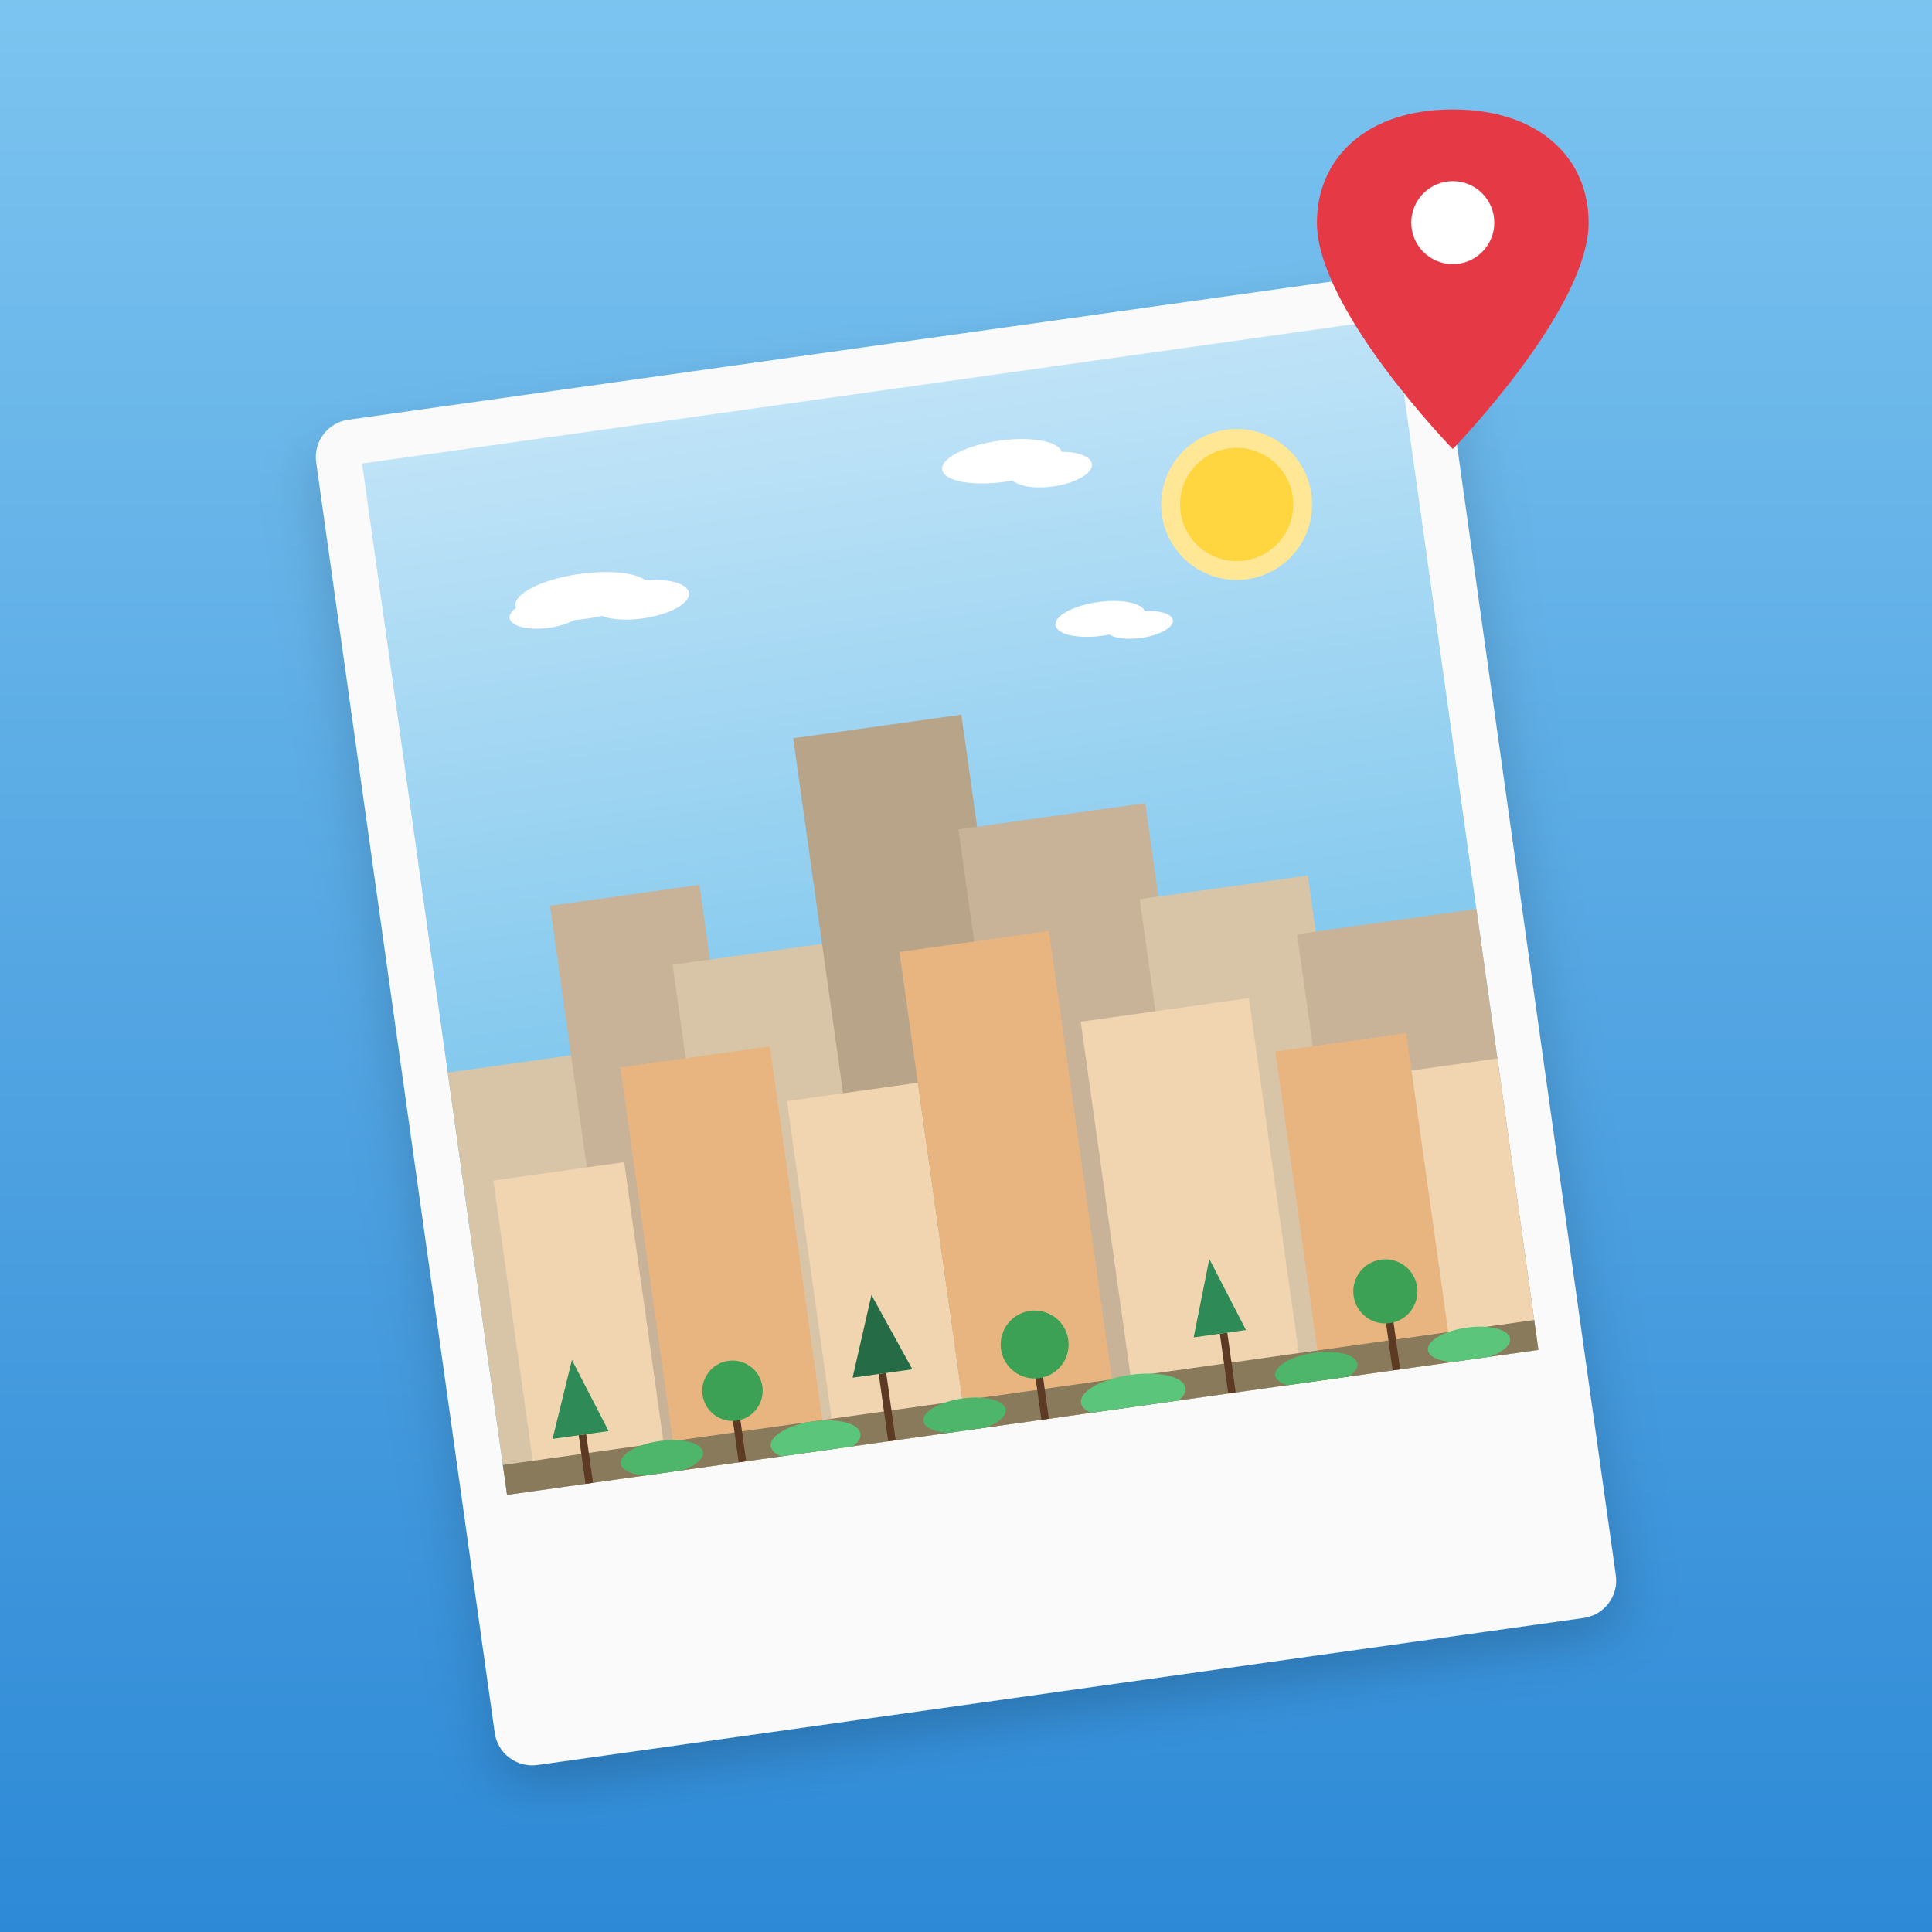
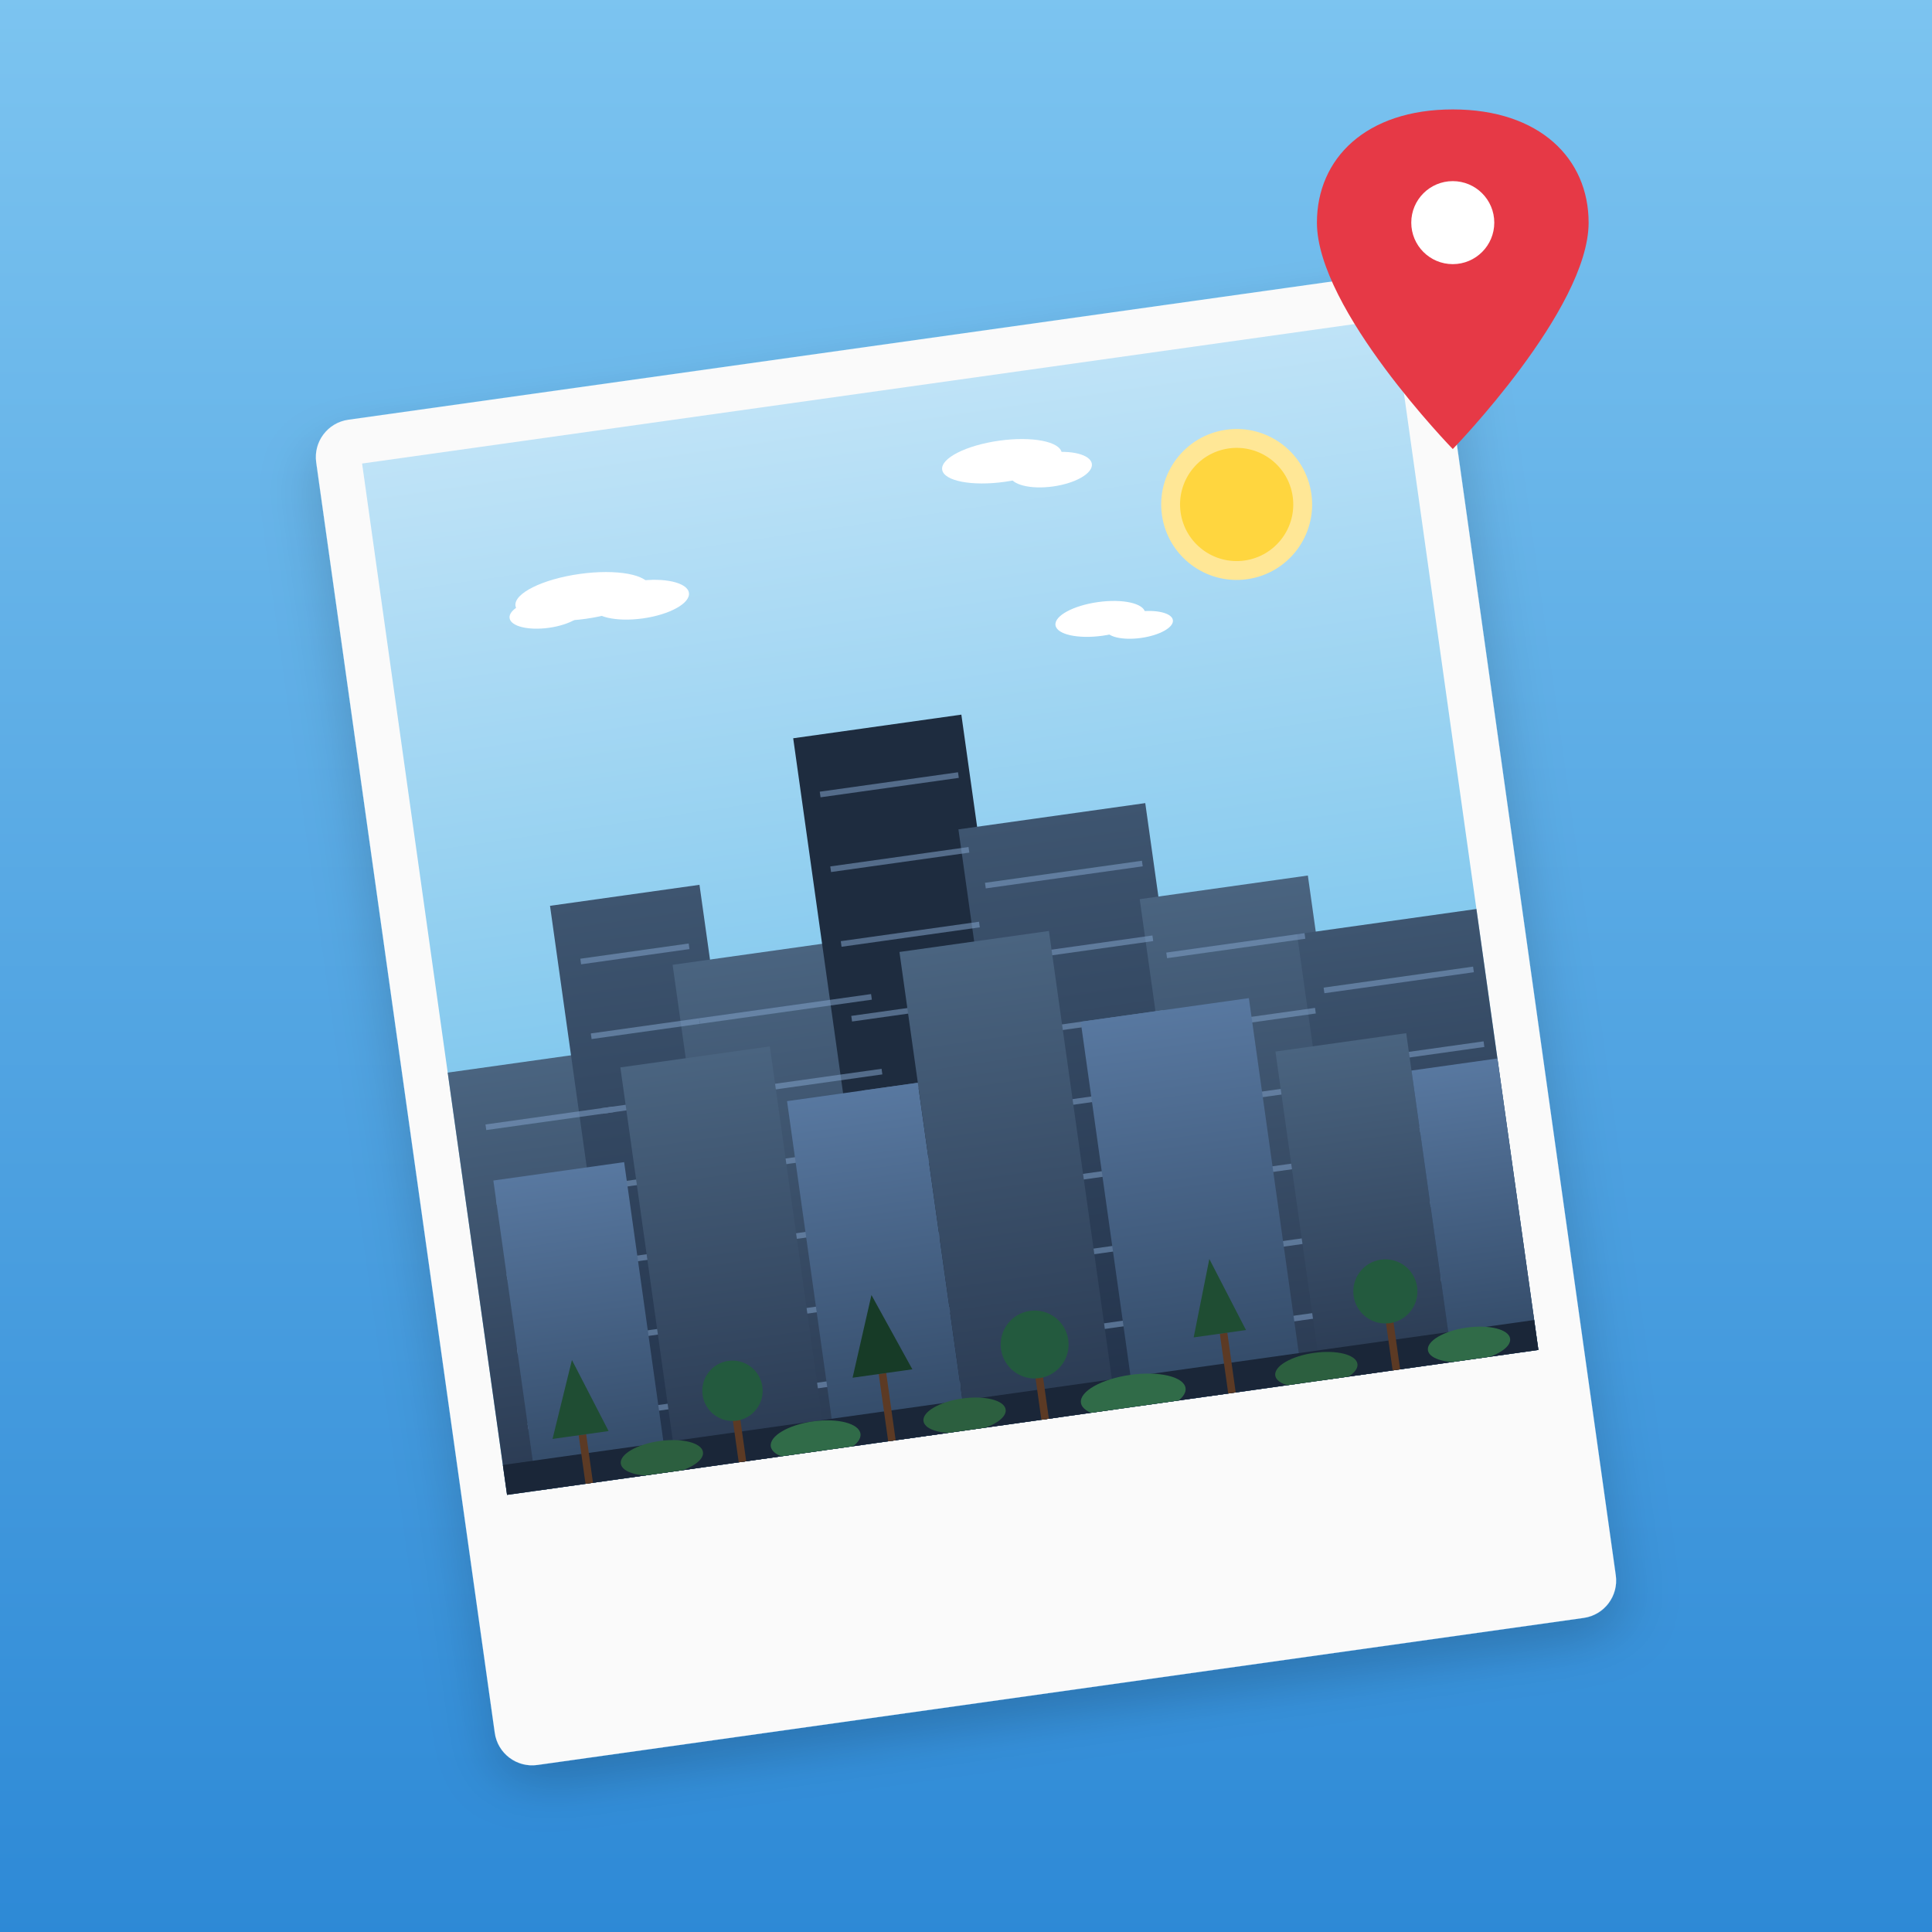
<svg xmlns="http://www.w3.org/2000/svg" viewBox="0 0 1024 1024" width="1024" height="1024">
  <defs>
    <linearGradient id="bg" x1="0" y1="0" x2="0" y2="1">
      <stop offset="0%" stop-color="#7CC4F0" />
      <stop offset="100%" stop-color="#2D89D6" />
    </linearGradient>
    <linearGradient id="sky" x1="0" y1="0" x2="0" y2="1">
      <stop offset="0%" stop-color="#BFE3F7" />
      <stop offset="100%" stop-color="#5BB7E8" />
+     </linearGradient>
+     <linearGradient id="metalA" x1="0" y1="0" x2="0" y2="1">
+       <stop offset="0%" stop-color="#4A6480" />
+       <stop offset="100%" stop-color="#2A3A52" />
+     </linearGradient>
+     <linearGradient id="metalB" x1="0" y1="0" x2="0" y2="1">
+       <stop offset="0%" stop-color="#3E5570" />
+       <stop offset="100%" stop-color="#22324A" />
+     </linearGradient>
+     <linearGradient id="metalC" x1="0" y1="0" x2="0" y2="1">
+       <stop offset="0%" stop-color="#5878A0" />
+       <stop offset="100%" stop-color="#324966" />
    </linearGradient>
    <filter id="polaroidShadow" x="-20%" y="-20%" width="140%" height="140%">
      <feGaussianBlur in="SourceAlpha" stdDeviation="14" />
      <feOffset dy="12" />
      <feComponentTransfer>
        <feFuncA type="linear" slope="0.18" />
      </feComponentTransfer>
      <feMerge>
        <feMergeNode />
        <feMergeNode in="SourceGraphic" />
      </feMerge>
    </filter>
    <clipPath id="photoClip">
      <rect x="-276" y="-336" width="552" height="552" />
    </clipPath>
  </defs>
  <rect width="1024" height="1024" fill="url(#bg)" />
  <g transform="translate(512 540) rotate(-8)">
    <rect x="-300" y="-360" width="600" height="720" rx="20" fill="#FAFAFA" filter="url(#polaroidShadow)" />
    <g clip-path="url(#photoClip)">
      <rect x="-276" y="-336" width="552" height="552" fill="url(#sky)" />
      <circle cx="180" cy="-250" r="40" fill="#FFE796" />
      <circle cx="180" cy="-250" r="30" fill="#FFD63F" />
      <g fill="#FFFFFF">
        <ellipse cx="-170" cy="-250" rx="36" ry="12" />
        <ellipse cx="-140" cy="-244" rx="26" ry="10" />
        <ellipse cx="-190" cy="-244" rx="20" ry="8" />
        <ellipse cx="60" cy="-290" rx="32" ry="11" />
        <ellipse cx="85" cy="-282" rx="22" ry="9" />
        <ellipse cx="100" cy="-200" rx="24" ry="9" />
        <ellipse cx="120" cy="-194" rx="18" ry="7" />
      </g>
-       <rect x="-276" y="-10" width="100" height="226" fill="#D8C5A8" />
-       <rect x="-210" y="-90" width="80" height="306" fill="#C8B398" />
-       <rect x="-150" y="-50" width="110" height="266" fill="#D8C5A8" />
-       <rect x="-70" y="-160" width="90" height="376" fill="#B8A488" />
-       <rect x="10" y="-100" width="100" height="316" fill="#C8B398" />
-       <rect x="100" y="-50" width="90" height="266" fill="#D8C5A8" />
-       <rect x="180" y="-20" width="96" height="236" fill="#C8B398" />
-       <rect x="-260" y="50" width="70" height="166" fill="#F0D5B0" />
-       <rect x="-185" y="0" width="80" height="216" fill="#E8B580" />
-       <rect x="-100" y="30" width="70" height="186" fill="#F0D5B0" />
-       <rect x="-30" y="-40" width="80" height="256" fill="#E8B580" />
-       <rect x="60" y="10" width="90" height="206" fill="#F0D5B0" />
-       <rect x="160" y="40" width="70" height="176" fill="#E8B580" />
-       <rect x="230" y="60" width="46" height="156" fill="#F0D5B0" />
-       <rect x="-276" y="200" width="552" height="16" fill="#8A7A5C" />
+       <rect x="-276" y="-10" width="100" height="226" fill="url(#metalA)" />
+       <rect x="-210" y="-90" width="80" height="306" fill="url(#metalB)" />
+       <rect x="-150" y="-50" width="110" height="266" fill="url(#metalA)" />
+       <rect x="-70" y="-160" width="90" height="376" fill="#1E2C3F" />
+       <rect x="10" y="-100" width="100" height="316" fill="url(#metalB)" />
+       <rect x="100" y="-50" width="90" height="266" fill="url(#metalA)" />
+       <rect x="180" y="-20" width="96" height="236" fill="url(#metalB)" />
+       <g fill="#7FA0C8" opacity="0.55">
+         <rect x="-260" y="20" width="68" height="3" />
+         <rect x="-260" y="60" width="68" height="3" />
+         <rect x="-260" y="100" width="68" height="3" />
+         <rect x="-260" y="140" width="68" height="3" />
+         <rect x="-260" y="180" width="68" height="3" />
+         <rect x="-198" y="-60" width="58" height="3" />
+         <rect x="-198" y="-20" width="58" height="3" />
+         <rect x="-198" y="20" width="58" height="3" />
+         <rect x="-198" y="60" width="58" height="3" />
+         <rect x="-198" y="100" width="58" height="3" />
+         <rect x="-198" y="140" width="58" height="3" />
+         <rect x="-198" y="180" width="58" height="3" />
+         <rect x="-140" y="-20" width="92" height="3" />
+         <rect x="-140" y="20" width="92" height="3" />
+         <rect x="-140" y="60" width="92" height="3" />
+         <rect x="-140" y="100" width="92" height="3" />
+         <rect x="-140" y="140" width="92" height="3" />
+         <rect x="-140" y="180" width="92" height="3" />
+         <rect x="-60" y="-130" width="74" height="3" />
+         <rect x="-60" y="-90" width="74" height="3" />
+         <rect x="-60" y="-50" width="74" height="3" />
+         <rect x="-60" y="-10" width="74" height="3" />
+         <rect x="-60" y="30" width="74" height="3" />
+         <rect x="-60" y="70" width="74" height="3" />
+         <rect x="-60" y="110" width="74" height="3" />
+         <rect x="-60" y="150" width="74" height="3" />
+         <rect x="-60" y="190" width="74" height="3" />
+         <rect x="20" y="-70" width="84" height="3" />
+         <rect x="20" y="-30" width="84" height="3" />
+         <rect x="20" y="10" width="84" height="3" />
+         <rect x="20" y="50" width="84" height="3" />
+         <rect x="20" y="90" width="84" height="3" />
+         <rect x="20" y="130" width="84" height="3" />
+         <rect x="20" y="170" width="84" height="3" />
+         <rect x="110" y="-20" width="74" height="3" />
+         <rect x="110" y="20" width="74" height="3" />
+         <rect x="110" y="60" width="74" height="3" />
+         <rect x="110" y="100" width="74" height="3" />
+         <rect x="110" y="140" width="74" height="3" />
+         <rect x="110" y="180" width="74" height="3" />
+         <rect x="190" y="10" width="80" height="3" />
+         <rect x="190" y="50" width="80" height="3" />
+         <rect x="190" y="90" width="80" height="3" />
+         <rect x="190" y="130" width="80" height="3" />
+         <rect x="190" y="170" width="80" height="3" />
+       </g>
+       <rect x="-260" y="50" width="70" height="166" fill="url(#metalC)" />
+       <rect x="-185" y="0" width="80" height="216" fill="url(#metalA)" />
+       <rect x="-100" y="30" width="70" height="186" fill="url(#metalC)" />
+       <rect x="-30" y="-40" width="80" height="256" fill="url(#metalA)" />
+       <rect x="60" y="10" width="90" height="206" fill="url(#metalC)" />
+       <rect x="160" y="40" width="70" height="176" fill="url(#metalA)" />
+       <rect x="230" y="60" width="46" height="156" fill="url(#metalC)" />
+       <rect x="-276" y="200" width="552" height="16" fill="#1A2638" />
      <g>
        <rect x="-234" y="190" width="4" height="26" fill="#5C3A24" />
-         <polygon points="-248,190 -218,190 -232,150" fill="#2E8B57" />
-         <ellipse cx="-192" cy="208" rx="22" ry="9" fill="#4DB66B" />
+         <polygon points="-248,190 -218,190 -232,150" fill="#1F4D33" />
+         <ellipse cx="-192" cy="208" rx="22" ry="9" fill="#2C5F3F" />
        <rect x="-152" y="188" width="4" height="28" fill="#5C3A24" />
-         <circle cx="-150" cy="178" r="16" fill="#3CA055" />
-         <ellipse cx="-110" cy="210" rx="24" ry="10" fill="#5BC57B" />
+         <circle cx="-150" cy="178" r="16" fill="#235A3E" />
+         <ellipse cx="-110" cy="210" rx="24" ry="10" fill="#306B48" />
        <rect x="-72" y="180" width="4" height="36" fill="#5C3A24" />
-         <polygon points="-86,180 -54,180 -70,138" fill="#256B45" />
-         <ellipse cx="-30" cy="208" rx="22" ry="9" fill="#4DB66B" />
+         <polygon points="-86,180 -54,180 -70,138" fill="#173B27" />
+         <ellipse cx="-30" cy="208" rx="22" ry="9" fill="#2C5F3F" />
        <rect x="10" y="186" width="4" height="30" fill="#5C3A24" />
-         <circle cx="12" cy="176" r="18" fill="#3CA055" />
-         <ellipse cx="60" cy="210" rx="28" ry="11" fill="#5BC57B" />
+         <circle cx="12" cy="176" r="18" fill="#235A3E" />
+         <ellipse cx="60" cy="210" rx="28" ry="11" fill="#306B48" />
        <rect x="110" y="184" width="4" height="32" fill="#5C3A24" />
-         <polygon points="124,184 96,184 110,144" fill="#2E8B57" />
-         <ellipse cx="158" cy="210" rx="22" ry="9" fill="#4DB66B" />
+         <polygon points="124,184 96,184 110,144" fill="#1F4D33" />
+         <ellipse cx="158" cy="210" rx="22" ry="9" fill="#2C5F3F" />
        <rect x="198" y="186" width="4" height="30" fill="#5C3A24" />
-         <circle cx="200" cy="174" r="17" fill="#3CA055" />
-         <ellipse cx="240" cy="208" rx="22" ry="9" fill="#5BC57B" />
+         <circle cx="200" cy="174" r="17" fill="#235A3E" />
+         <ellipse cx="240" cy="208" rx="22" ry="9" fill="#306B48" />
      </g>
    </g>
  </g>
  <g transform="translate(770 130)">
    <path d="M0,-72 C46,-72 72,-46 72,-12 C72,34 0,108 0,108 C0,108 -72,34 -72,-12 C-72,-46 -46,-72 0,-72 Z" fill="#E63946" />
    <circle cx="0" cy="-12" r="22" fill="#FFFFFF" />
  </g>
</svg>
